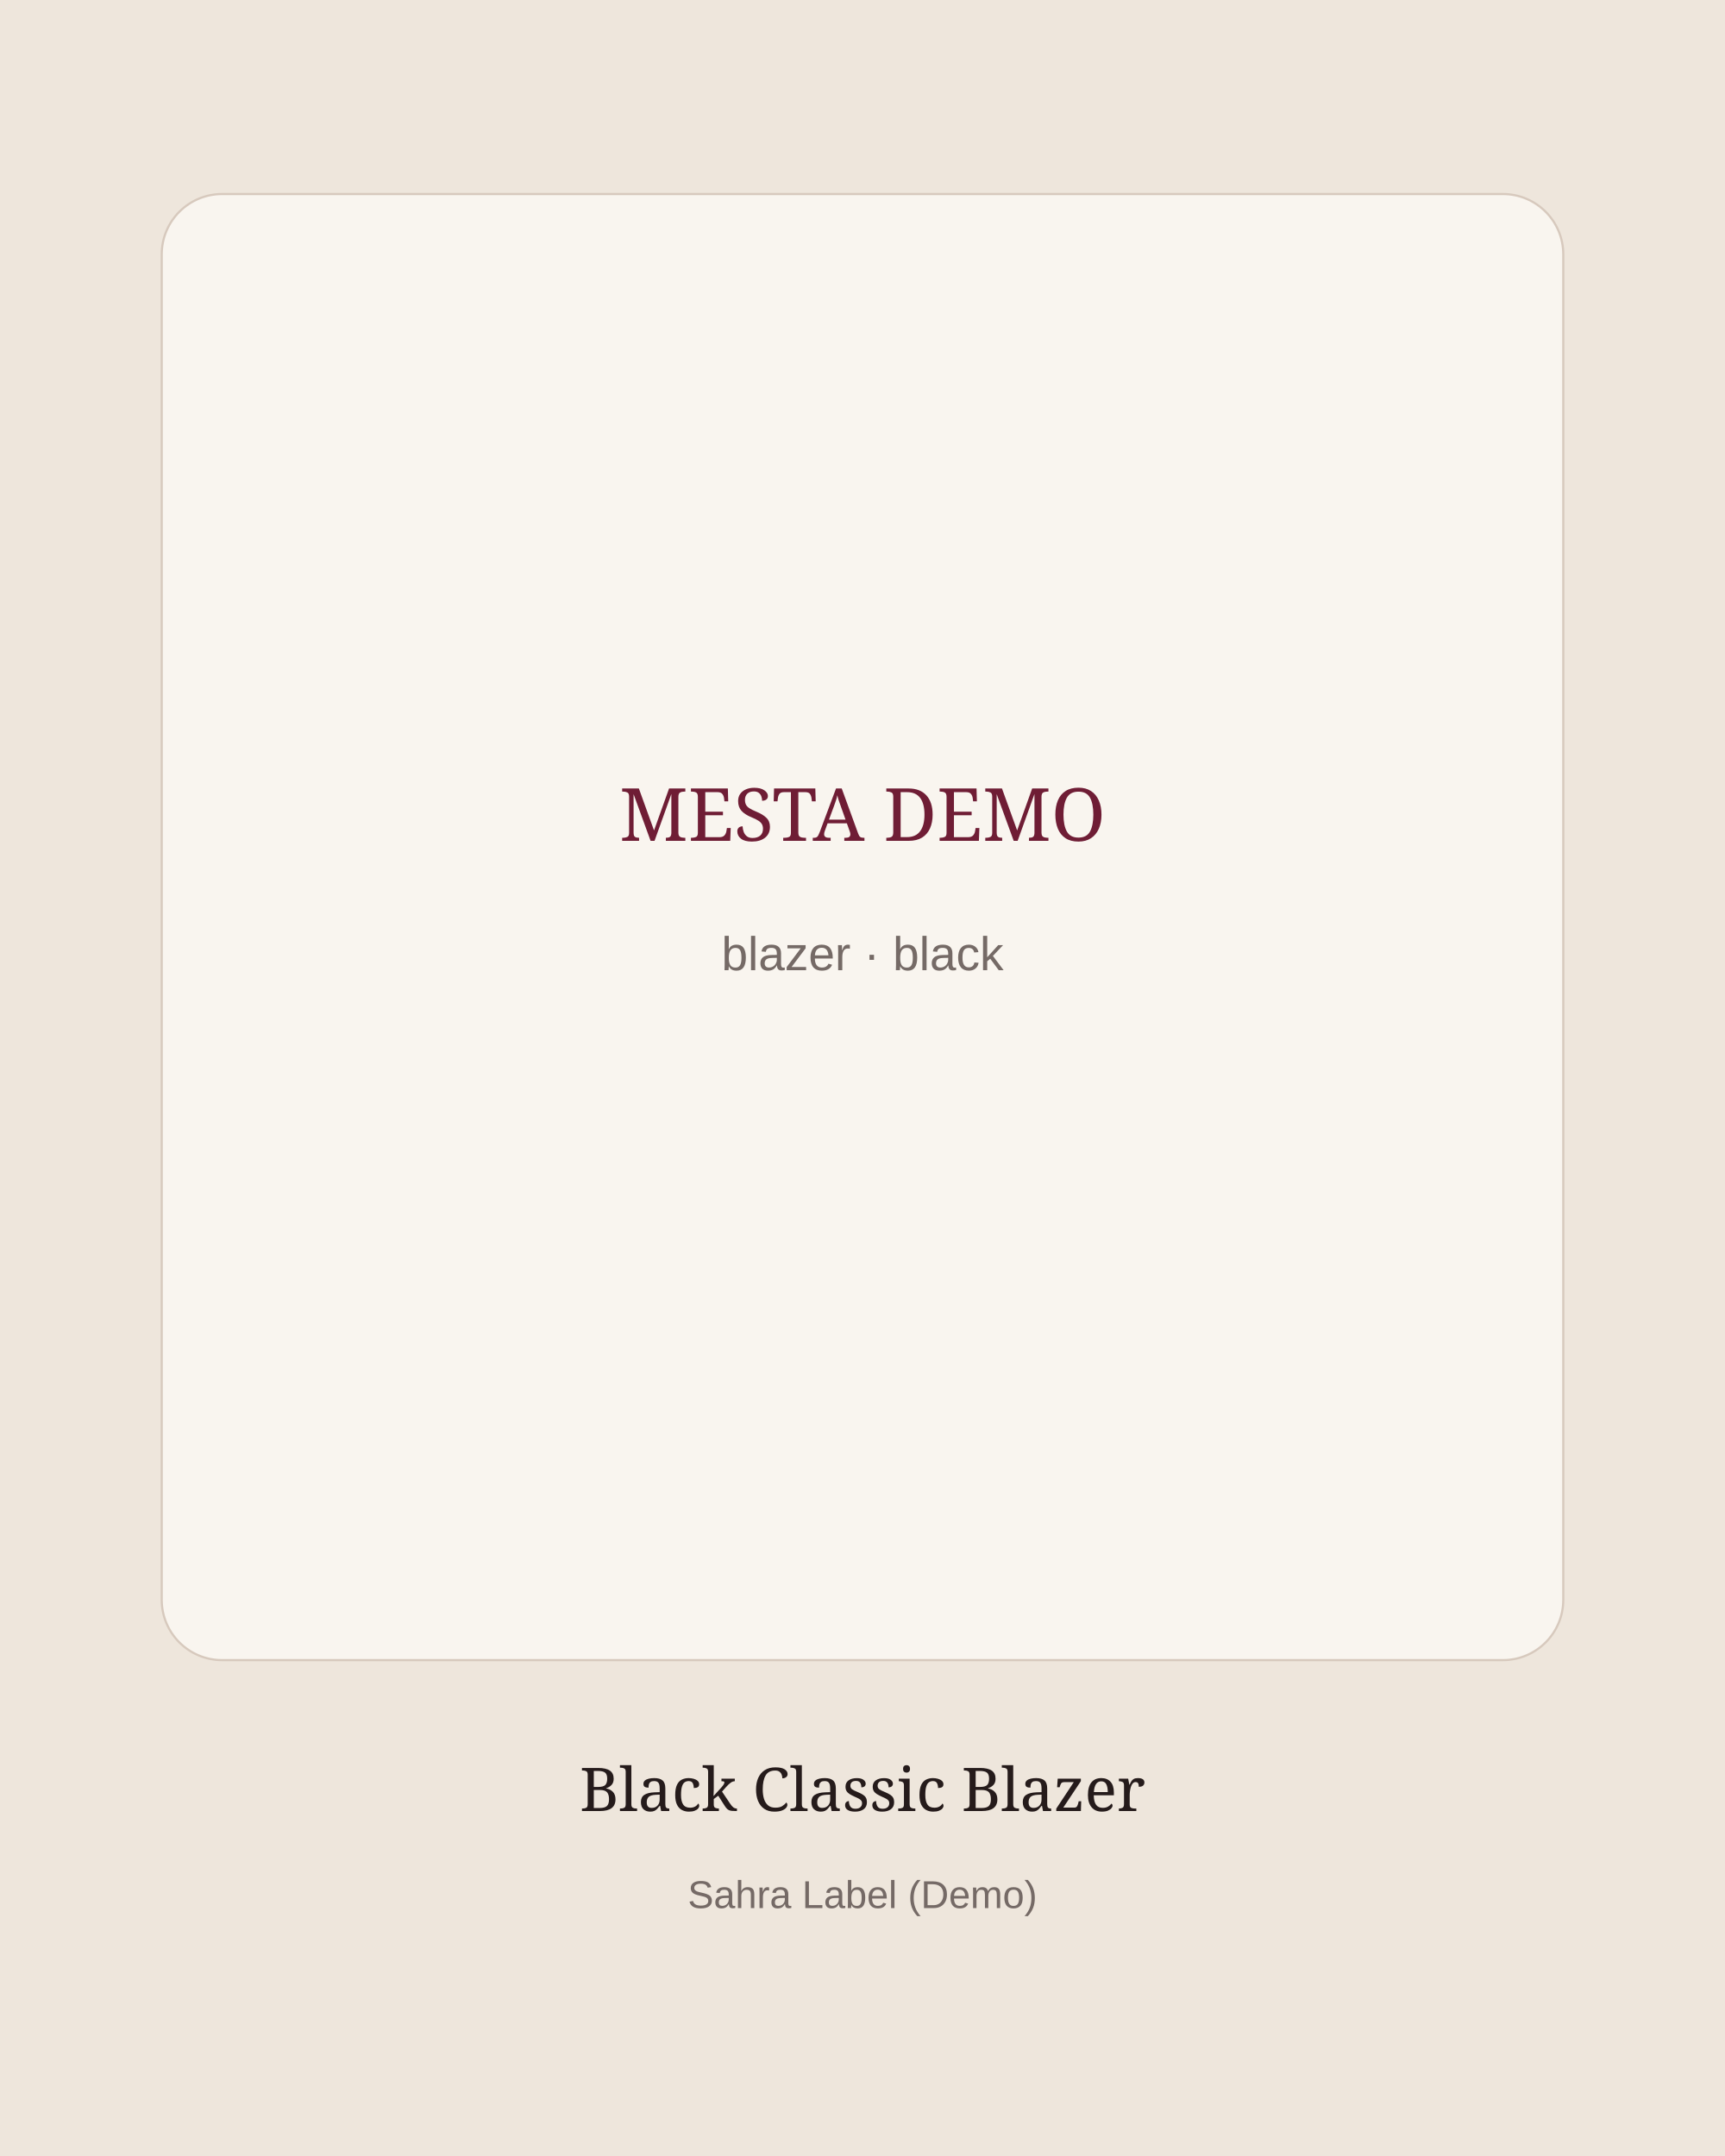
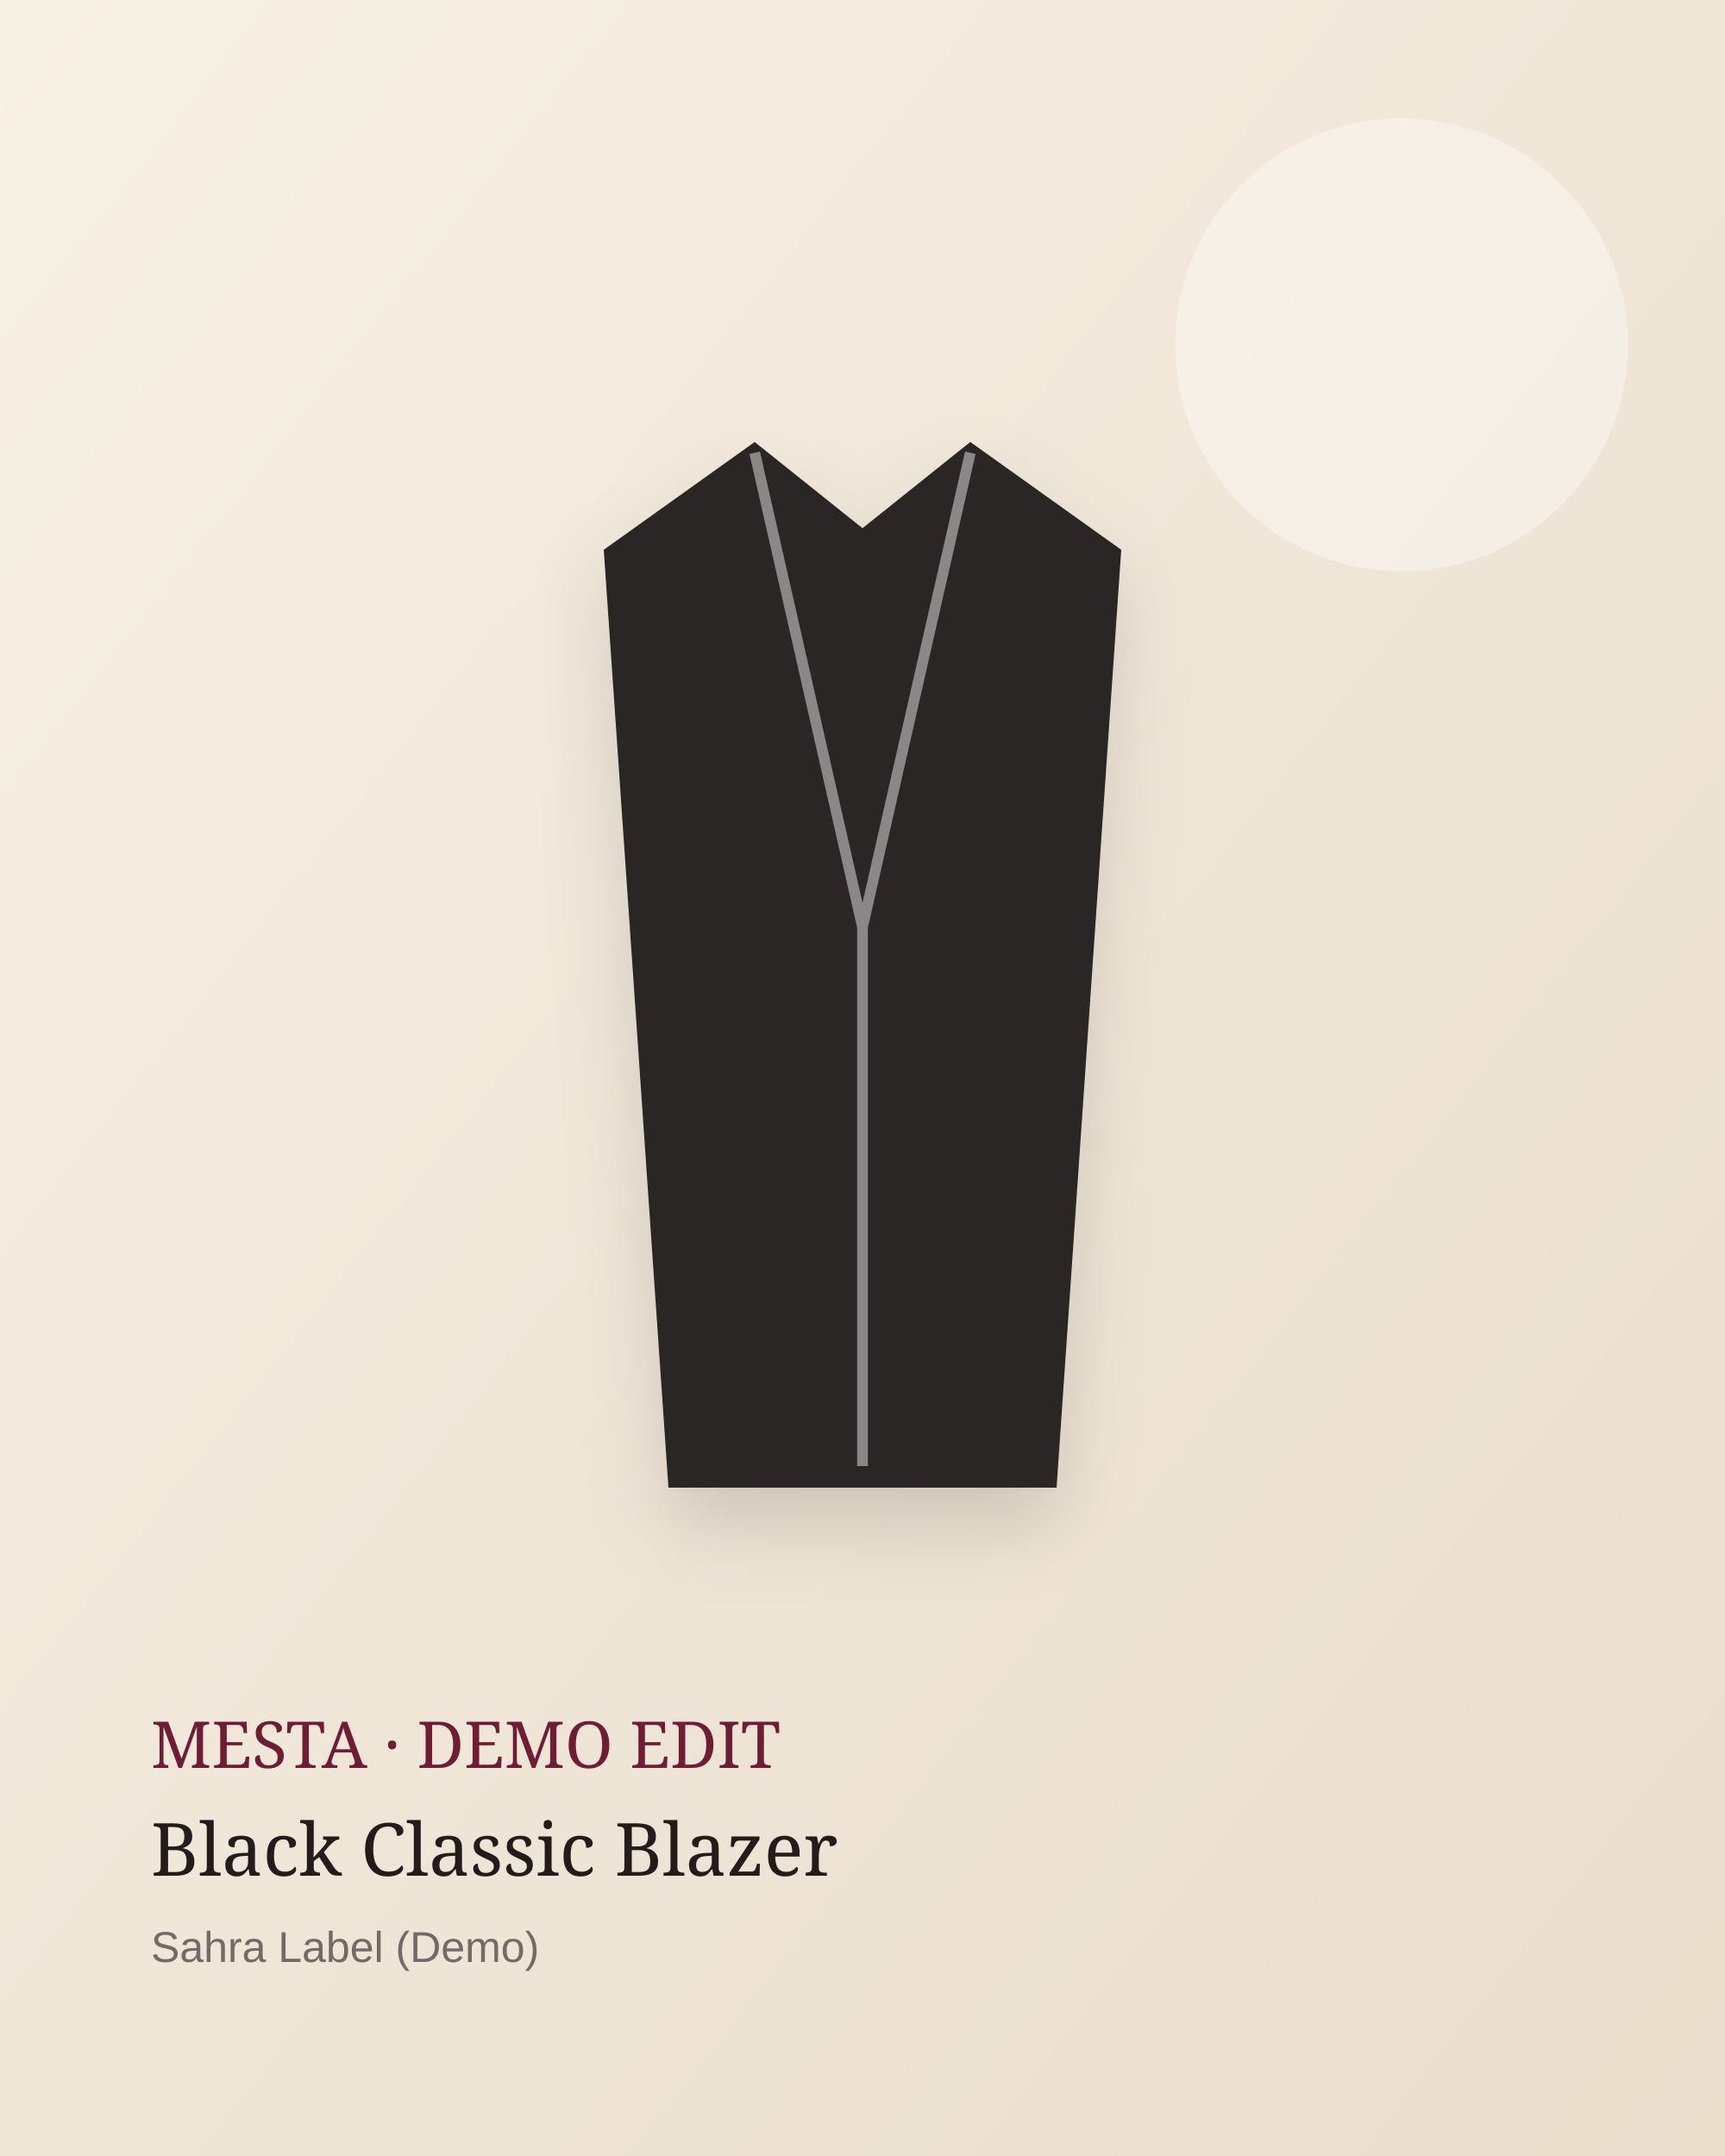
<svg xmlns="http://www.w3.org/2000/svg" width="800" height="1000" viewBox="0 0 800 1000">
-   <rect width="800" height="1000" fill="#eee6dc" />
-   <rect x="75" y="90" width="650" height="680" rx="28" fill="#f9f5ef" stroke="#d7c9bd" />
-   <text x="400" y="390" text-anchor="middle" font-family="Georgia" font-size="34" fill="#6f1d35">MESTA DEMO</text>
-   <text x="400" y="450" text-anchor="middle" font-family="Arial" font-size="22" fill="#756a66">blazer · black</text>
-   <text x="400" y="840" text-anchor="middle" font-family="Georgia" font-size="28" fill="#251b1b">Black Classic Blazer</text>
-   <text x="400" y="885" text-anchor="middle" font-family="Arial" font-size="18" fill="#756a66">Sahra Label (Demo)</text>
+   <defs>
+     <filter id="s" x="-20%" y="-20%" width="140%" height="140%">
+       <feDropShadow dx="0" dy="18" stdDeviation="18" flood-opacity=".14" />
+     </filter>
+     <linearGradient id="bg" x1="0" y1="0" x2="1" y2="1">
+       <stop stop-color="#f7f0e5" />
+       <stop offset="1" stop-color="#e9ddcc" />
+     </linearGradient>
+   </defs>
+   <rect width="800" height="1000" fill="url(#bg)" />
+   <circle cx="650" cy="160" r="105" fill="#fff" opacity=".34" />
+   <g filter="url(#s)">
+     <path d="M280 255 L350 205 400 245 450 205 520 255 490 690 310 690Z" fill="#292526" />
+     <path d="M350 210 400 430 450 210 M400 430 400 680" fill="none" stroke="#fff" stroke-opacity=".45" stroke-width="5" />
+   </g>
+   <text x="70" y="820" font-family="Georgia,serif" font-size="30" fill="#6f1d35">MESTA · DEMO EDIT</text>
+   <text x="70" y="870" font-family="Georgia,serif" font-size="34" fill="#251b1b">Black Classic Blazer</text>
+   <text x="70" y="910" font-family="Arial,sans-serif" font-size="20" fill="#756a66">Sahra Label (Demo)</text>
</svg>
